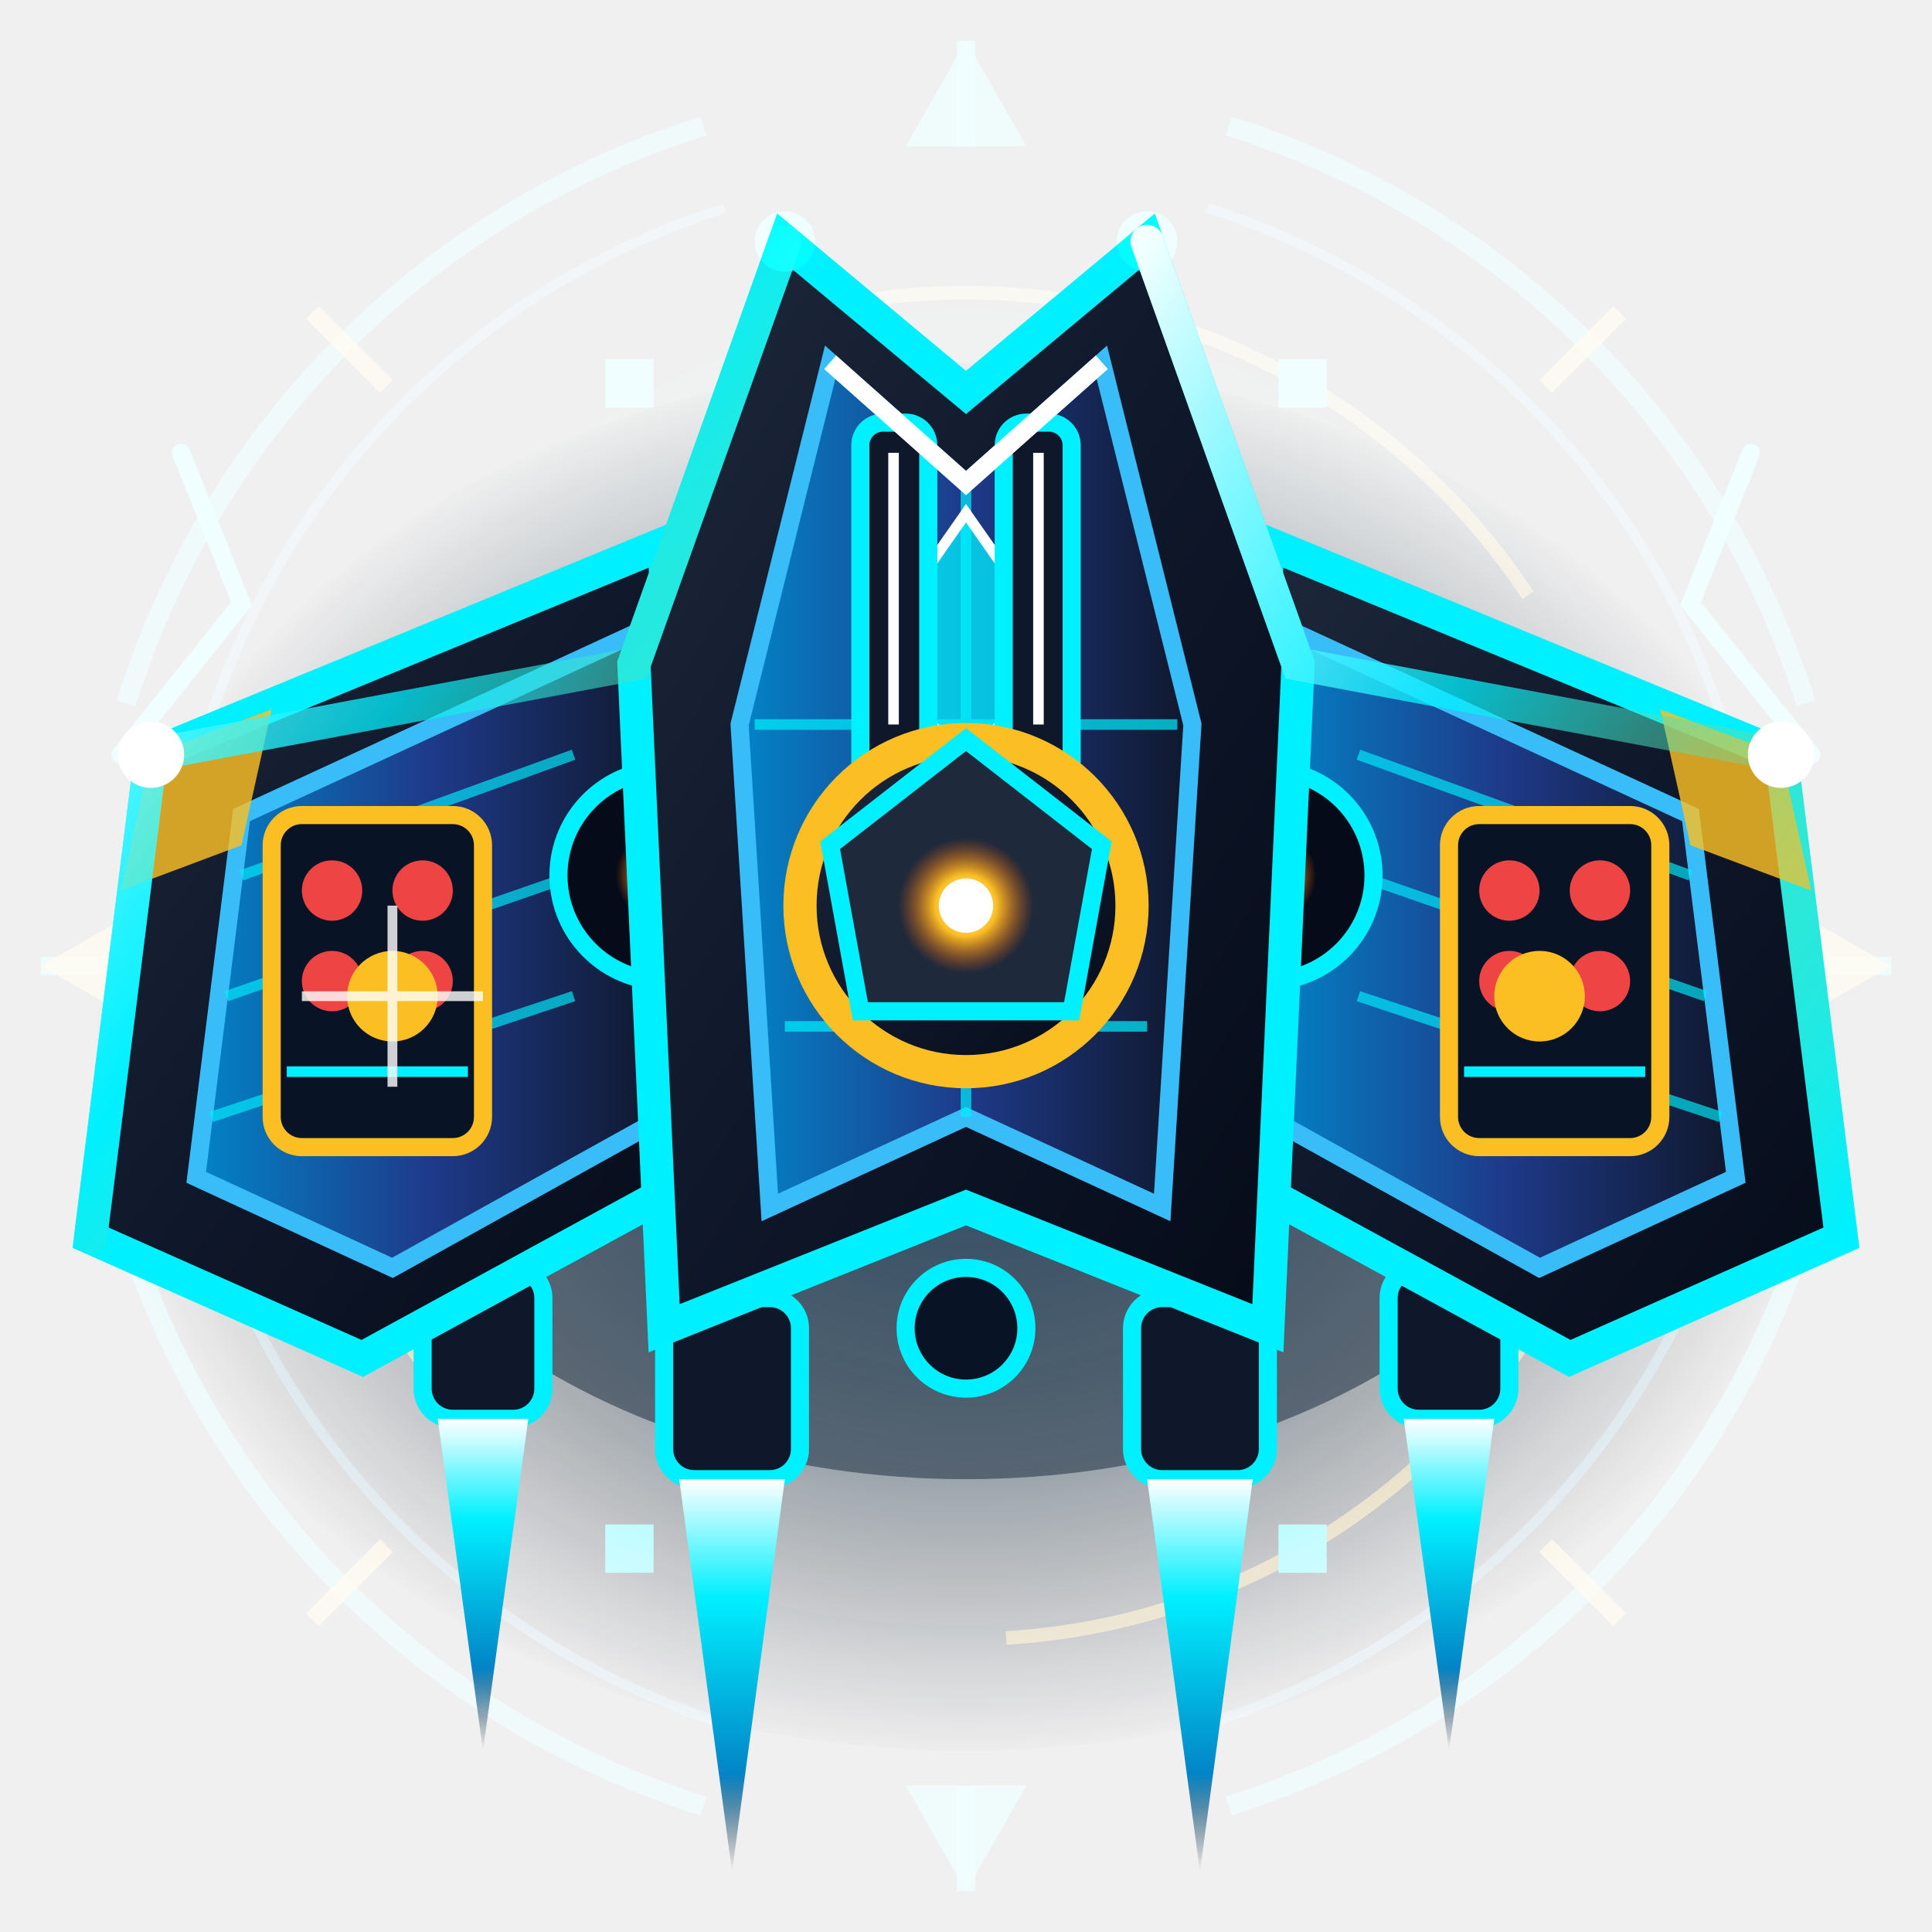
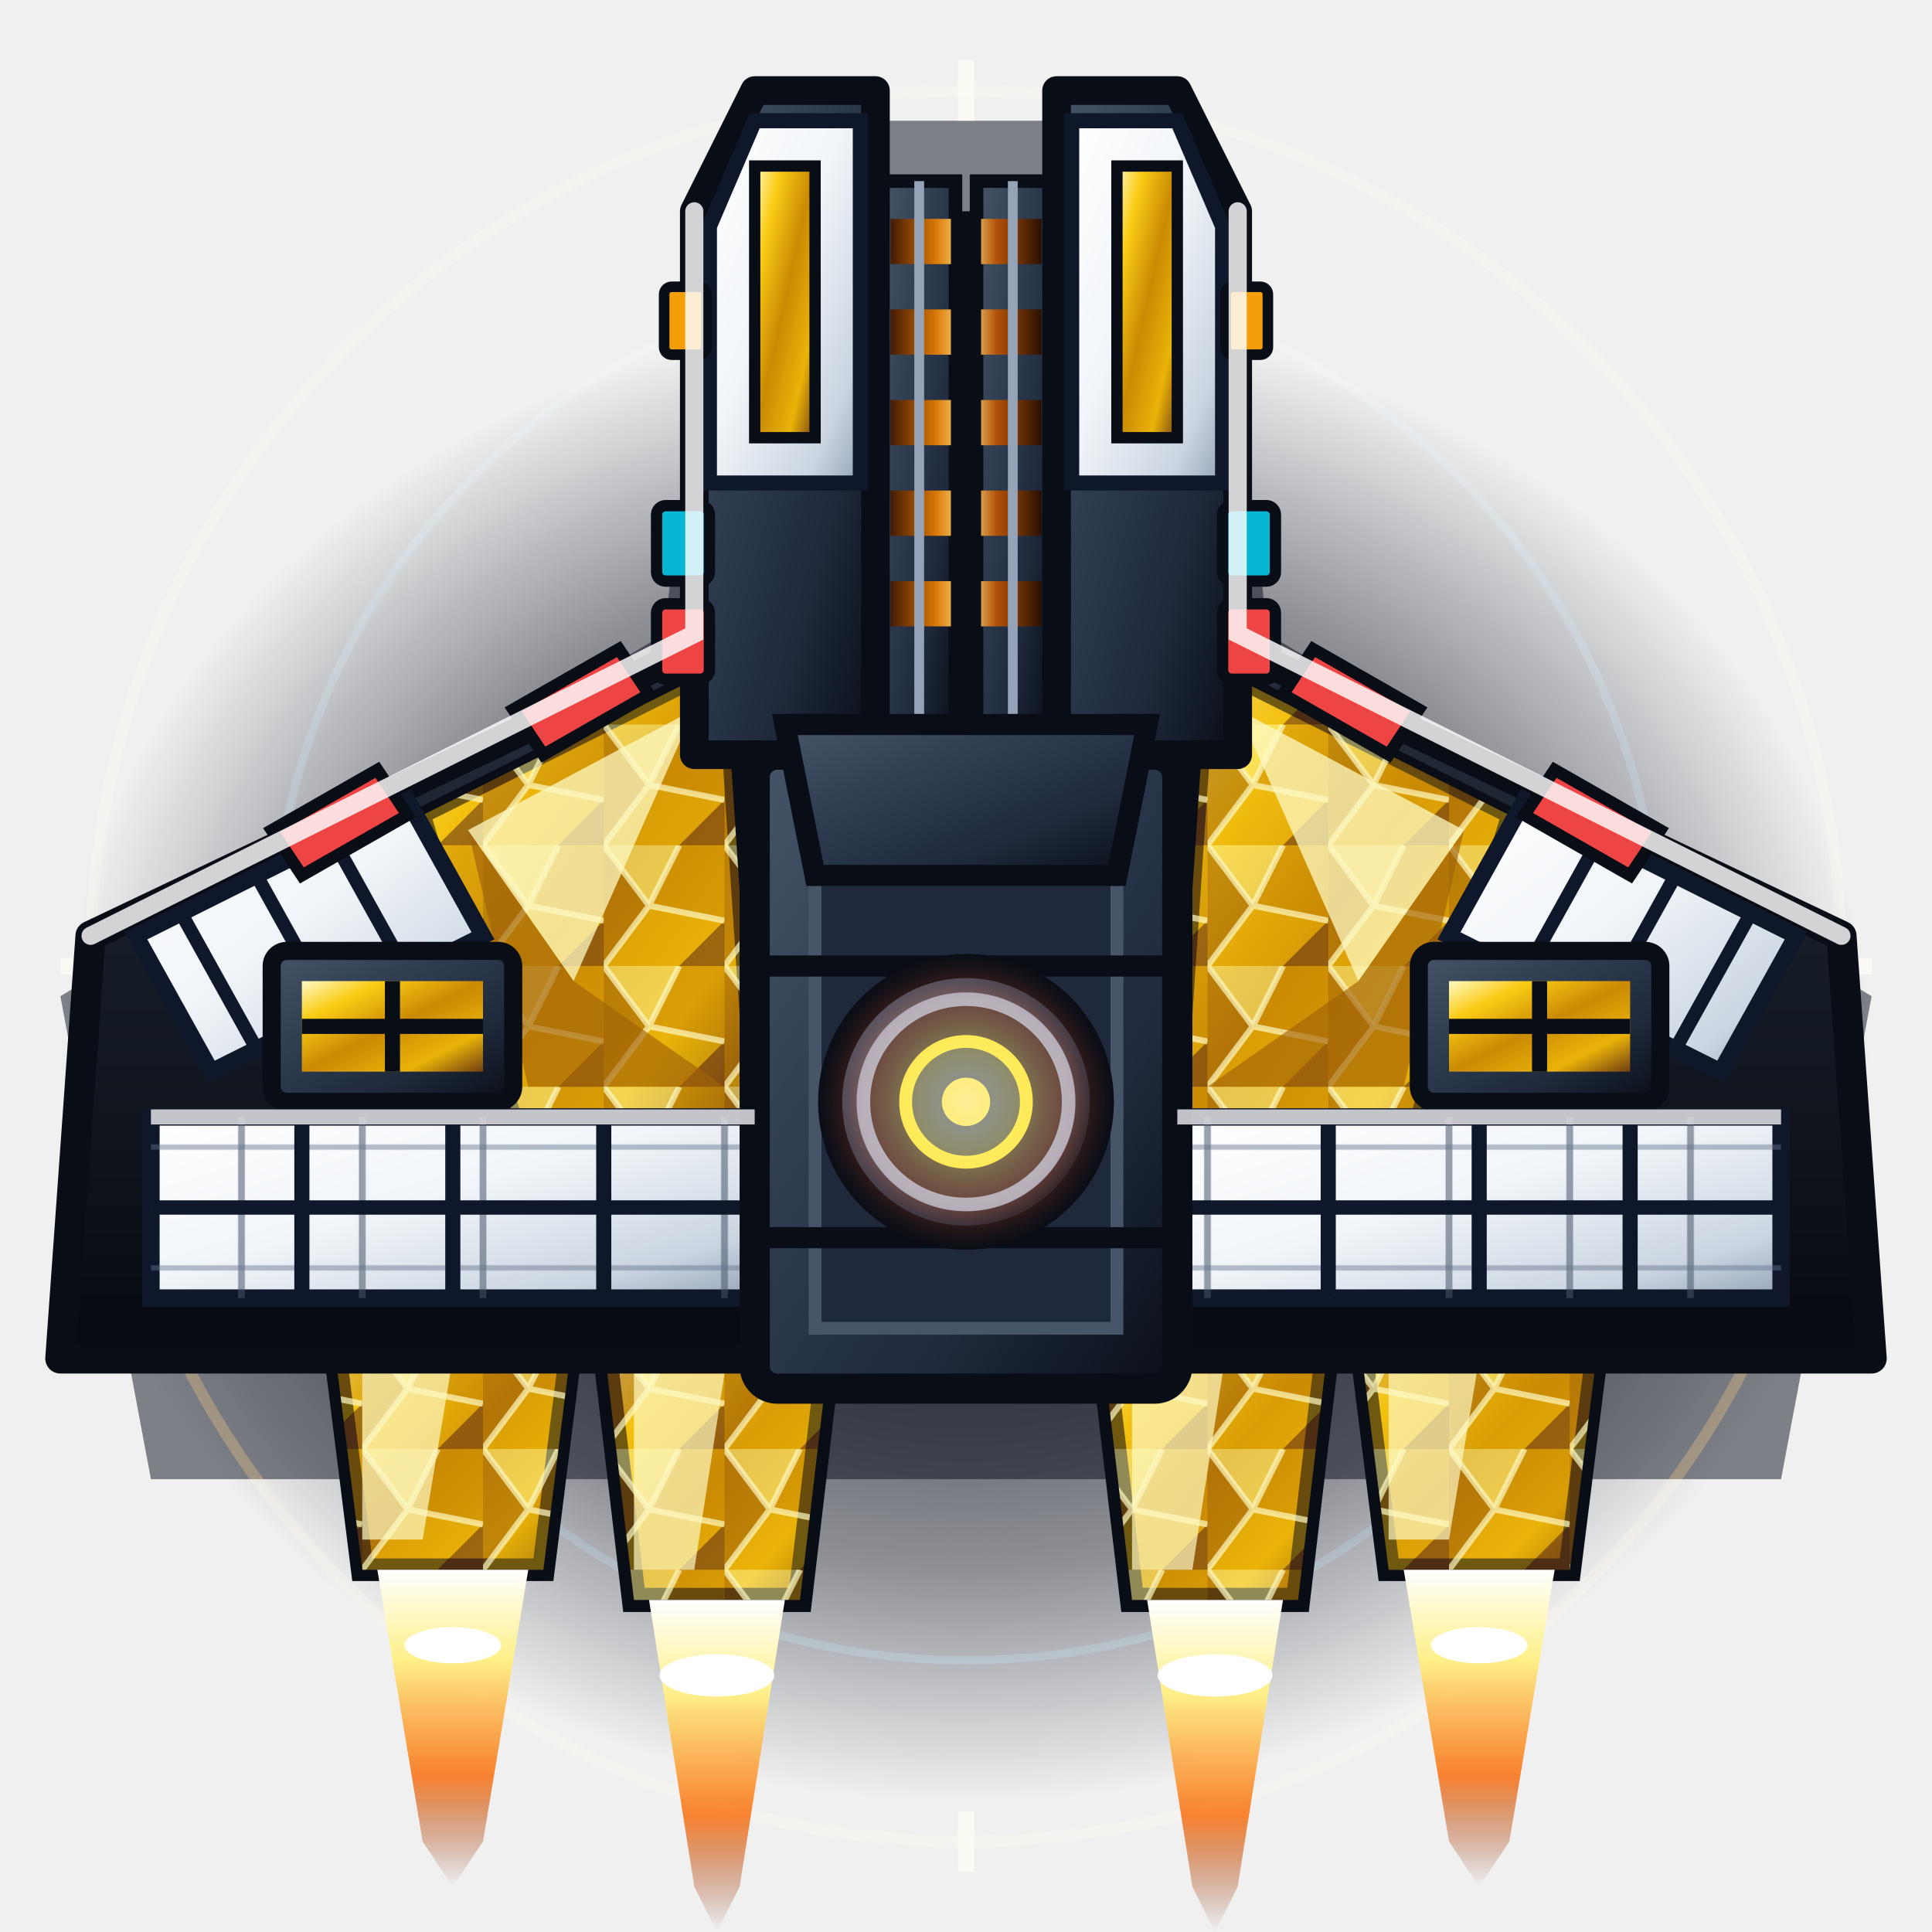
- <svg xmlns="http://www.w3.org/2000/svg" viewBox="0 0 128 128" fill="none" data-rig-id="hull-wing-rig" data-root-anchor="64,64" data-has-aura="true">
+ <svg xmlns="http://www.w3.org/2000/svg" viewBox="0 0 128 128" width="128" height="128" data-rig-id="hull-wing-rig" data-root-anchor="64,64" data-faction="helios" data-has-aura="true">
  <defs>
-     <radialGradient id="hw-cast-shadow" cx="50%" cy="50%" r="50%">
-       <stop offset="0%" stop-color="#020617" stop-opacity="0.75" />
-       <stop offset="60%" stop-color="#030712" stop-opacity="0.35" />
-       <stop offset="100%" stop-color="#030712" stop-opacity="0" />
+     <linearGradient id="hw-titanium-dark" x1="0%" y1="0%" x2="100%" y2="100%">
+       <stop offset="0%" stop-color="#475569" />
+       <stop offset="30%" stop-color="#334155" />
+       <stop offset="70%" stop-color="#1e293b" />
+       <stop offset="100%" stop-color="#090d16" />
+     </linearGradient>
+     <linearGradient id="hw-black-tile" x1="0%" y1="0%" x2="0%" y2="100%">
+       <stop offset="0%" stop-color="#27303f" />
+       <stop offset="50%" stop-color="#141a24" />
+       <stop offset="100%" stop-color="#070a10" />
+     </linearGradient>
+     <linearGradient id="hw-white-tile" x1="0%" y1="0%" x2="100%" y2="100%">
+       <stop offset="0%" stop-color="#ffffff" />
+       <stop offset="45%" stop-color="#f1f5f9" />
+       <stop offset="82%" stop-color="#cbd5e1" />
+       <stop offset="100%" stop-color="#94a3b8" />
+     </linearGradient>
+     <linearGradient id="hw-kapton-gold" x1="0%" y1="0%" x2="100%" y2="100%">
+       <stop offset="0%" stop-color="#fef9c3" />
+       <stop offset="22%" stop-color="#facc15" />
+       <stop offset="50%" stop-color="#ca8a04" />
+       <stop offset="78%" stop-color="#eab308" />
+       <stop offset="100%" stop-color="#713f12" />
+     </linearGradient>
+     <linearGradient id="hw-rail-copper" x1="0%" y1="0%" x2="100%" y2="0%">
+       <stop offset="0%" stop-color="#451a03" />
+       <stop offset="30%" stop-color="#d97706" />
+       <stop offset="50%" stop-color="#fde68a" />
+       <stop offset="70%" stop-color="#b45309" />
+       <stop offset="100%" stop-color="#290f02" />
+     </linearGradient>
+     <linearGradient id="hw-plume-amber" x1="50%" y1="0%" x2="50%" y2="100%">
+       <stop offset="0%" stop-color="#ffffff" />
+       <stop offset="28%" stop-color="#fef08a" />
+       <stop offset="65%" stop-color="#f97316" stop-opacity="0.88" />
+       <stop offset="100%" stop-color="#7c2d12" stop-opacity="0" />
+     </linearGradient>
+     <radialGradient id="hw-core-glow" cx="50%" cy="50%" r="50%">
+       <stop offset="0%" stop-color="#ffffff" />
+       <stop offset="35%" stop-color="#fde047" />
+       <stop offset="70%" stop-color="#ea580c" stop-opacity="0.8" />
+       <stop offset="100%" stop-color="#431407" stop-opacity="0" />
    </radialGradient>
-     <radialGradient id="hw-aura-field" cx="50%" cy="50%" r="50%">
-       <stop offset="0%" stop-color="#38bdf8" stop-opacity="0.28" />
-       <stop offset="55%" stop-color="#0284c7" stop-opacity="0.14" />
-       <stop offset="100%" stop-color="#030712" stop-opacity="0" />
+     <radialGradient id="hw-shadow-grad" cx="50%" cy="50%" r="50%">
+       <stop offset="0%" stop-color="#020617" stop-opacity="0.9" />
+       <stop offset="68%" stop-color="#020617" stop-opacity="0.42" />
+       <stop offset="100%" stop-color="#020617" stop-opacity="0" />
    </radialGradient>
-     <linearGradient id="hw-obsidian" x1="0%" y1="0%" x2="100%" y2="100%">
-       <stop offset="0%" stop-color="#1e293b" />
-       <stop offset="50%" stop-color="#0f172a" />
-       <stop offset="100%" stop-color="#050b18" />
-     </linearGradient>
-     <linearGradient id="hw-wing-plate" x1="0%" y1="0%" x2="100%" y2="0%">
-       <stop offset="0%" stop-color="#0284c7" />
-       <stop offset="50%" stop-color="#1e3a8a" />
-       <stop offset="100%" stop-color="#0f172a" />
-     </linearGradient>
-     <linearGradient id="hw-plume" x1="50%" y1="0%" x2="50%" y2="100%">
-       <stop offset="0%" stop-color="#ffffff" />
-       <stop offset="30%" stop-color="#00f0ff" />
-       <stop offset="75%" stop-color="#0284c7" />
-       <stop offset="100%" stop-color="#030712" stop-opacity="0" />
-     </linearGradient>
-     <linearGradient id="hw-rim-light" x1="0%" y1="0%" x2="100%" y2="100%">
-       <stop offset="0%" stop-color="#ffffff" stop-opacity="0.95" />
-       <stop offset="45%" stop-color="#00f0ff" stop-opacity="0.75" />
-       <stop offset="100%" stop-color="#fbbf24" stop-opacity="0" />
-     </linearGradient>
-     <radialGradient id="hw-joint-glow" cx="50%" cy="50%" r="50%">
-       <stop offset="0%" stop-color="#ffffff" />
-       <stop offset="45%" stop-color="#fbbf24" />
-       <stop offset="100%" stop-color="#ea580c" stop-opacity="0" />
-     </radialGradient>
+     <pattern id="hw-tile-grid" width="8" height="8" patternUnits="userSpaceOnUse">
+       <rect width="8" height="8" fill="none" stroke="#475569" stroke-width="0.45" opacity="0.55" />
+       <line x1="0" y1="4" x2="8" y2="4" stroke="#64748b" stroke-width="0.35" opacity="0.45" />
+     </pattern>
+     <pattern id="hw-kapton-crinkle" width="8" height="8" patternUnits="userSpaceOnUse">
+       <polygon points="0,0 5,0 3,4" fill="#fef08a" opacity="0.55" />
+       <polygon points="5,0 8,0 8,5 3,4" fill="#ca8a04" opacity="0.5" />
+       <polygon points="0,0 3,4 0,8" fill="#a16207" opacity="0.55" />
+       <polygon points="3,4 8,5 5,8 0,8" fill="#eab308" opacity="0.45" />
+       <polygon points="8,5 8,8 5,8" fill="#713f12" opacity="0.65" />
+       <path d="M0,0 L3,4 L8,5 M5,0 L3,4 L0,8" fill="none" stroke="#fef9c3" stroke-width="0.4" opacity="0.7" />
+     </pattern>
  </defs>
  <g id="part-shadow-cast" data-pivot="64,68" data-parent="root" data-z-index="1" data-blend="multiply" style="mix-blend-mode: multiply">
-     <ellipse cx="64" cy="70" rx="58" ry="46" fill="url(#hw-cast-shadow)" />
-     <ellipse cx="64" cy="66" rx="44" ry="32" fill="#020617" fill-opacity="0.45" />
-   </g>
-   <g id="part-aura-ring-outer" data-pivot="64,64" data-parent="root" data-z-index="4" data-blend="screen" data-motion="spin-cw" style="mix-blend-mode: screen">
-     <circle cx="64" cy="64" r="62" fill="url(#hw-aura-field)" />
-     <path fill="none" stroke="#00f0ff" stroke-width="1.3" stroke-opacity="0.72" d="M119.45,82.02 A58.3,58.3 0 0,1 82.02,119.45 M45.98,119.45 A58.3,58.3 0 0,1 8.55,82.02 M8.55,45.98 A58.3,58.3 0 0,1 45.98,8.55 M82.02,8.55 A58.3,58.3 0 0,1 119.45,45.98" stroke-linecap="square" />
-     <path fill="none" stroke="#38bdf8" stroke-width="0.65" stroke-opacity="0.52" d="M114.12,80.29 A52.7,52.7 0 0,1 80.29,114.12 M47.71,114.12 A52.7,52.7 0 0,1 13.88,80.29 M13.88,47.71 A52.7,52.7 0 0,1 47.71,13.88 M80.29,13.88 A52.7,52.7 0 0,1 114.12,47.71" stroke-linecap="square" />
-     <line x1="118.3" y1="64" x2="125.3" y2="64" stroke="#00f0ff" stroke-width="1.2" stroke-opacity="0.82" />
-     <line x1="102.4" y1="102.4" x2="107.3" y2="107.3" stroke="#fbbf24" stroke-width="1.2" stroke-opacity="0.82" />
-     <line x1="64" y1="118.3" x2="64" y2="125.3" stroke="#00f0ff" stroke-width="1.2" stroke-opacity="0.82" />
-     <line x1="25.6" y1="102.4" x2="20.7" y2="107.3" stroke="#fbbf24" stroke-width="1.2" stroke-opacity="0.82" />
-     <line x1="9.7" y1="64" x2="2.7" y2="64" stroke="#00f0ff" stroke-width="1.2" stroke-opacity="0.82" />
-     <line x1="25.6" y1="25.6" x2="20.7" y2="20.7" stroke="#fbbf24" stroke-width="1.2" stroke-opacity="0.82" />
-     <line x1="64" y1="9.7" x2="64" y2="2.7" stroke="#00f0ff" stroke-width="1.2" stroke-opacity="0.82" />
-     <line x1="102.4" y1="25.6" x2="107.3" y2="20.7" stroke="#fbbf24" stroke-width="1.2" stroke-opacity="0.82" />
-     <polygon points="64,2.7 68,9.7 60,9.7" fill="#00f0ff" fill-opacity="0.82" />
-     <polygon points="64,125.3 68,118.3 60,118.3" fill="#00f0ff" fill-opacity="0.82" />
-     <polygon points="2.7,64 9.7,68 9.7,60" fill="#fbbf24" fill-opacity="0.82" />
-     <polygon points="125.3,64 118.3,68 118.3,60" fill="#fbbf24" fill-opacity="0.82" />
-   </g>
-   <g id="part-aura-ring-inner" data-pivot="64,64" data-parent="root" data-z-index="5" data-blend="screen" data-motion="spin-ccw" style="mix-blend-mode: screen">
-     <path fill="none" stroke="#fbbf24" stroke-width="0.9" stroke-opacity="0.68" d="M106.42,77.78 A44.6,44.6 0 0,1 67.11,108.49 M30.86,93.84 A44.6,44.6 0 0,1 23.91,44.45 M54.73,20.37 A44.6,44.6 0 0,1 100.98,39.06" stroke-linecap="square" />
-     <rect x="107" y="62.4" width="3.2" height="3.2" fill="#00f0ff" />
-     <rect x="84.7" y="101" width="3.2" height="3.2" fill="#00f0ff" />
-     <rect x="40.1" y="101" width="3.2" height="3.2" fill="#00f0ff" />
-     <rect x="17.8" y="62.4" width="3.2" height="3.2" fill="#00f0ff" />
-     <rect x="40.1" y="23.8" width="3.2" height="3.2" fill="#00f0ff" />
-     <rect x="84.7" y="23.8" width="3.2" height="3.2" fill="#00f0ff" />
-   </g>
-   <g id="part-quad-thrusters" data-pivot="64,88" data-parent="part-hull-main-body" data-z-index="10" data-blend="normal" data-motion="thrust-pulse">
-     <rect x="28" y="84" width="8" height="10" rx="2" fill="#0f172a" stroke="#00f0ff" stroke-width="1.2" />
-     <rect x="44" y="86" width="9" height="12" rx="2" fill="#0f172a" stroke="#00f0ff" stroke-width="1.2" />
-     <rect x="75" y="86" width="9" height="12" rx="2" fill="#0f172a" stroke="#00f0ff" stroke-width="1.2" />
-     <rect x="92" y="84" width="8" height="10" rx="2" fill="#0f172a" stroke="#00f0ff" stroke-width="1.2" />
-     <polygon points="29,94 32,116 35,94" fill="url(#hw-plume)" />
-     <polygon points="45,98 48.5,124 52,98" fill="url(#hw-plume)" />
-     <polygon points="76,98 79.5,124 83,98" fill="url(#hw-plume)" />
-     <polygon points="93,94 96,116 99,94" fill="url(#hw-plume)" />
-     <circle cx="64" cy="88" r="4" fill="#091326" stroke="#00f0ff" stroke-width="1.2" />
-   </g>
-   <g id="part-heavy-wing-L" data-pivot="44,58" data-parent="part-hull-main-body" data-z-index="20" data-blend="normal" data-motion="wing-flex-left">
-     <path d="M44 36 L10 50 L6 82 L24 90 L46 78 Z" fill="url(#hw-obsidian)" stroke="#00f0ff" stroke-width="2.2" stroke-linejoin="miter" stroke-miterlimit="3" />
-     <path d="M42 42 L16 54 L13 78 L26 84 L44 74 Z" fill="url(#hw-wing-plate)" stroke="#38bdf8" stroke-width="1.2" />
-     <path d="M16 58 L38 50 M15 66 L38 58 M14 74 L38 66" stroke="#00f0ff" stroke-width="0.7" stroke-opacity="0.65" />
-     <polygon points="10,50 18,47 16,56 8,59" fill="#fbbf24" fill-opacity="0.82" />
-     <circle cx="44" cy="58" r="7" fill="#050b18" stroke="#00f0ff" stroke-width="1.2" />
-     <circle cx="44" cy="58" r="3.2" fill="url(#hw-joint-glow)" />
-   </g>
-   <g id="part-heavy-wing-R" data-pivot="84,58" data-parent="part-hull-main-body" data-z-index="20" data-blend="normal" data-motion="wing-flex-right">
-     <path d="M84 36 L118 50 L122 82 L104 90 L82 78 Z" fill="url(#hw-obsidian)" stroke="#00f0ff" stroke-width="2.2" stroke-linejoin="miter" stroke-miterlimit="3" />
-     <path d="M86 42 L112 54 L115 78 L102 84 L84 74 Z" fill="url(#hw-wing-plate)" stroke="#38bdf8" stroke-width="1.2" />
-     <path d="M112 58 L90 50 M113 66 L90 58 M114 74 L90 66" stroke="#00f0ff" stroke-width="0.7" stroke-opacity="0.65" />
-     <polygon points="118,50 110,47 112,56 120,59" fill="#fbbf24" fill-opacity="0.82" />
-     <circle cx="84" cy="58" r="7" fill="#050b18" stroke="#00f0ff" stroke-width="1.2" />
-     <circle cx="84" cy="58" r="3.2" fill="url(#hw-joint-glow)" />
-   </g>
-   <g id="part-missile-hatch-L" data-pivot="26,66" data-parent="part-heavy-wing-L" data-z-index="25" data-blend="normal" data-motion="slide-hatch-left">
-     <rect x="18" y="54" width="14" height="22" rx="2" fill="#091326" stroke="#fbbf24" stroke-width="1.2" />
-     <circle cx="22" cy="59" r="2" fill="#ef4444" />
-     <circle cx="28" cy="59" r="2" fill="#ef4444" />
-     <circle cx="22" cy="65" r="2" fill="#ef4444" />
-     <circle cx="28" cy="65" r="2" fill="#ef4444" />
-     <line x1="19" y1="71" x2="31" y2="71" stroke="#00f0ff" stroke-width="0.7" />
-     <circle cx="26" cy="66" r="3" fill="#fbbf24" />
-     <path d="M 20 66 H 32 M 26 60 V 72" stroke="#ffffff" stroke-width="0.65" stroke-opacity="0.8" />
-   </g>
-   <g id="part-missile-hatch-R" data-pivot="102,66" data-parent="part-heavy-wing-R" data-z-index="25" data-blend="normal" data-motion="slide-hatch-right">
-     <rect x="96" y="54" width="14" height="22" rx="2" fill="#091326" stroke="#fbbf24" stroke-width="1.2" />
-     <circle cx="100" cy="59" r="2" fill="#ef4444" />
-     <circle cx="106" cy="59" r="2" fill="#ef4444" />
-     <circle cx="100" cy="65" r="2" fill="#ef4444" />
-     <circle cx="106" cy="65" r="2" fill="#ef4444" />
-     <line x1="97" y1="71" x2="109" y2="71" stroke="#00f0ff" stroke-width="0.7" />
-     <circle cx="102" cy="66" r="3" fill="#fbbf24" />
+     <ellipse cx="64" cy="70" rx="60" ry="50" fill="url(#hw-shadow-grad)" />
+     <polygon points="48,8 80,8 84,42 124,66 118,98 10,98 4,66 44,42" fill="#020617" opacity="0.48" />
+   </g>
+   <g id="part-aura-ring-outer" data-pivot="64,64" data-parent="root" data-z-index="4" data-blend="screen" style="mix-blend-mode: screen">
+     <circle cx="64" cy="64" r="58" fill="none" stroke="#f59e0b" stroke-width="0.75" opacity="0.32" />
+     <path d="M64,4 L64,8 M124,64 L120,64 M64,124 L64,120 M4,64 L8,64" stroke="#fde047" stroke-width="1.1" opacity="0.65" />
+   </g>
+   <g id="part-aura-ring-inner" data-pivot="64,64" data-parent="root" data-z-index="5" data-blend="screen" style="mix-blend-mode: screen">
+     <circle cx="64" cy="64" r="46" fill="none" stroke="#38bdf8" stroke-width="0.55" opacity="0.24" />
+   </g>
+   <g id="part-quad-thrusters" data-pivot="64,94" data-parent="part-hull-main-body" data-z-index="10" data-blend="normal">
+     <polygon points="22,88 38,88 36,104 24,104" fill="url(#hw-kapton-gold)" stroke="#090d16" stroke-width="1.5" />
+     <polygon points="22,88 38,88 36,104 24,104" fill="url(#hw-kapton-crinkle)" />
+     <polygon points="90,88 106,88 104,104 92,104" fill="url(#hw-kapton-gold)" stroke="#090d16" stroke-width="1.5" />
+     <polygon points="90,88 106,88 104,104 92,104" fill="url(#hw-kapton-crinkle)" />
+     <polygon points="40,89 55,89 53,106 42,106" fill="url(#hw-kapton-gold)" stroke="#090d16" stroke-width="1.6" />
+     <polygon points="40,89 55,89 53,106 42,106" fill="url(#hw-kapton-crinkle)" />
+     <polygon points="73,89 88,89 86,106 75,106" fill="url(#hw-kapton-gold)" stroke="#090d16" stroke-width="1.6" />
+     <polygon points="73,89 88,89 86,106 75,106" fill="url(#hw-kapton-crinkle)" />
+     <polygon points="24,90 30,90 28,102 24,102" fill="#fef9c3" opacity="0.7" />
+     <polygon points="42,91 48,91 46,104 42,104" fill="#fef9c3" opacity="0.7" />
+     <polygon points="75,91 81,91 79,104 75,104" fill="#fef9c3" opacity="0.7" />
+     <polygon points="92,90 98,90 96,102 92,102" fill="#fef9c3" opacity="0.7" />
+     <rect x="22" y="87" width="84" height="2.5" fill="url(#hw-titanium-dark)" stroke="#090d16" stroke-width="0.9" />
+     <g transform="translate(30,104)">
+       <g>
+         <animateTransform attributeName="transform" type="scale" values="1,0.58;1.08,1.16;0.94,0.7;1,0.58" dur="0.21s" repeatCount="indefinite" />
+         <polygon points="-5,0 5,0 2,18 0,21 -2,18" fill="url(#hw-plume-amber)" />
+         <ellipse cx="0" cy="5" rx="3.2" ry="1.2" fill="#ffffff" />
+       </g>
+     </g>
+     <g transform="translate(47.5,106)">
+       <g>
+         <animateTransform attributeName="transform" type="scale" values="1,0.62;1.1,1.2;0.92,0.72;1,0.62" dur="0.19s" repeatCount="indefinite" />
+         <polygon points="-4.5,0 4.5,0 1.5,19 0,22 -1.5,19" fill="url(#hw-plume-amber)" />
+         <ellipse cx="0" cy="5" rx="3.8" ry="1.4" fill="#ffffff" />
+       </g>
+     </g>
+     <g transform="translate(80.5,106)">
+       <g>
+         <animateTransform attributeName="transform" type="scale" values="1,0.65;1.08,1.18;0.94,0.68;1,0.65" dur="0.20s" repeatCount="indefinite" />
+         <polygon points="-4.5,0 4.5,0 1.5,19 0,22 -1.5,19" fill="url(#hw-plume-amber)" />
+         <ellipse cx="0" cy="5" rx="3.8" ry="1.4" fill="#ffffff" />
+       </g>
+     </g>
+     <g transform="translate(98,104)">
+       <g>
+         <animateTransform attributeName="transform" type="scale" values="1,0.6;1.08,1.15;0.94,0.72;1,0.6" dur="0.23s" repeatCount="indefinite" />
+         <polygon points="-5,0 5,0 2,18 0,21 -2,18" fill="url(#hw-plume-amber)" />
+         <ellipse cx="0" cy="5" rx="3.2" ry="1.2" fill="#ffffff" />
+       </g>
+     </g>
+   </g>
+   <g id="part-heavy-wing-L" data-pivot="44,68" data-parent="part-hull-main-body" data-z-index="20" data-blend="normal">
+     <polygon points="48,42 6,62 4,90 52,90" fill="url(#hw-black-tile)" stroke="#090d16" stroke-width="2.0" stroke-linejoin="round" />
+     <polygon points="48,44 28,54 34,74 50,74" fill="url(#hw-kapton-gold)" stroke="#090d16" stroke-width="1.1" />
+     <polygon points="48,44 28,54 34,74 50,74" fill="url(#hw-kapton-crinkle)" />
+     <polygon points="46,47 31,55 38,65" fill="#fef9c3" opacity="0.75" />
+     <polygon points="31,55 35,72 48,72 38,65" fill="#a16207" opacity="0.65" />
+     <polygon points="27,53 9,62 14,71 32,62" fill="url(#hw-white-tile)" stroke="#0f172a" stroke-width="1.1" />
+     <line x1="22" y1="55.5" x2="27" y2="64.5" stroke="#0f172a" stroke-width="0.9" />
+     <line x1="17" y1="58" x2="22" y2="67" stroke="#0f172a" stroke-width="0.9" />
+     <line x1="12" y1="60.5" x2="17" y2="69.5" stroke="#0f172a" stroke-width="0.9" />
+     <rect x="10" y="74" width="40" height="12" fill="url(#hw-white-tile)" stroke="#0f172a" stroke-width="1.15" />
+     <rect x="10" y="74" width="40" height="12" fill="url(#hw-tile-grid)" />
+     <line x1="20" y1="74" x2="20" y2="86" stroke="#0f172a" stroke-width="1.0" />
+     <line x1="30" y1="74" x2="30" y2="86" stroke="#0f172a" stroke-width="1.0" />
+     <line x1="40" y1="74" x2="40" y2="86" stroke="#0f172a" stroke-width="1.0" />
+     <line x1="10" y1="80" x2="50" y2="80" stroke="#0f172a" stroke-width="0.95" />
+     <polygon points="34,47 41,43 43,46 36,50" fill="#ef4444" stroke="#090d16" stroke-width="0.8" />
+     <polygon points="18,55 25,51 27,54 20,58" fill="#ef4444" stroke="#090d16" stroke-width="0.8" />
+   </g>
+   <g id="part-heavy-wing-R" data-pivot="84,68" data-parent="part-hull-main-body" data-z-index="20" data-blend="normal">
+     <polygon points="80,42 122,62 124,90 76,90" fill="url(#hw-black-tile)" stroke="#090d16" stroke-width="2.0" stroke-linejoin="round" />
+     <polygon points="80,44 100,54 94,74 78,74" fill="url(#hw-kapton-gold)" stroke="#090d16" stroke-width="1.1" />
+     <polygon points="80,44 100,54 94,74 78,74" fill="url(#hw-kapton-crinkle)" />
+     <polygon points="82,47 97,55 90,65" fill="#fef9c3" opacity="0.75" />
+     <polygon points="97,55 93,72 80,72 90,65" fill="#a16207" opacity="0.65" />
+     <polygon points="101,53 119,62 114,71 96,62" fill="url(#hw-white-tile)" stroke="#0f172a" stroke-width="1.1" />
+     <line x1="106" y1="55.5" x2="101" y2="64.5" stroke="#0f172a" stroke-width="0.9" />
+     <line x1="111" y1="58" x2="106" y2="67" stroke="#0f172a" stroke-width="0.9" />
+     <line x1="116" y1="60.5" x2="111" y2="69.5" stroke="#0f172a" stroke-width="0.9" />
+     <rect x="78" y="74" width="40" height="12" fill="url(#hw-white-tile)" stroke="#0f172a" stroke-width="1.15" />
+     <rect x="78" y="74" width="40" height="12" fill="url(#hw-tile-grid)" />
+     <line x1="88" y1="74" x2="88" y2="86" stroke="#0f172a" stroke-width="1.0" />
+     <line x1="98" y1="74" x2="98" y2="86" stroke="#0f172a" stroke-width="1.0" />
+     <line x1="108" y1="74" x2="108" y2="86" stroke="#0f172a" stroke-width="1.0" />
+     <line x1="78" y1="80" x2="118" y2="80" stroke="#0f172a" stroke-width="0.95" />
+     <polygon points="94,47 87,43 85,46 92,50" fill="#ef4444" stroke="#090d16" stroke-width="0.8" />
+     <polygon points="110,55 103,51 101,54 108,58" fill="#ef4444" stroke="#090d16" stroke-width="0.8" />
+   </g>
+   <g id="part-missile-hatch-L" data-pivot="26,68" data-parent="part-heavy-wing-L" data-z-index="25" data-blend="normal">
+     <rect x="18" y="63" width="16" height="10" rx="1" fill="url(#hw-titanium-dark)" stroke="#090d16" stroke-width="1.2" />
+     <rect x="20" y="65" width="12" height="6" fill="url(#hw-kapton-gold)" />
+     <line x1="20" y1="68" x2="32" y2="68" stroke="#090d16" stroke-width="1.0" />
+     <line x1="26" y1="65" x2="26" y2="71" stroke="#090d16" stroke-width="1.0" />
+   </g>
+   <g id="part-missile-hatch-R" data-pivot="102,68" data-parent="part-heavy-wing-R" data-z-index="25" data-blend="normal">
+     <rect x="94" y="63" width="16" height="10" rx="1" fill="url(#hw-titanium-dark)" stroke="#090d16" stroke-width="1.2" />
+     <rect x="96" y="65" width="12" height="6" fill="url(#hw-kapton-gold)" />
+     <line x1="96" y1="68" x2="108" y2="68" stroke="#090d16" stroke-width="1.0" />
+     <line x1="102" y1="65" x2="102" y2="71" stroke="#090d16" stroke-width="1.0" />
  </g>
  <g id="part-hull-main-body" data-pivot="64,64" data-parent="root" data-z-index="30" data-blend="normal">
-     <path d="M52 16 L64 26 L76 16 L86 44 L84 88 L64 80 L44 88 L42 44 Z" fill="url(#hw-obsidian)" stroke="#00f0ff" stroke-width="2.2" stroke-linejoin="miter" stroke-miterlimit="3" />
-     <polygon points="55,24 64,32 73,24 79,48 77,80 64,74 51,80 49,48" fill="url(#hw-wing-plate)" stroke="#38bdf8" stroke-width="1.2" />
-     <path d="M64 32 L64 74 M50 48 L78 48 M52 68 L76 68" stroke="#00f0ff" stroke-width="0.7" stroke-opacity="0.7" />
-     <polygon points="64,34 71,44 64,50 57,44" fill="#00f0ff" fill-opacity="0.75" stroke="#ffffff" stroke-width="0.7" />
-   </g>
-   <g id="part-main-cannon-barrels" data-pivot="64,54" data-parent="part-main-turret" data-z-index="38" data-blend="normal" data-motion="recoil-y">
-     <rect x="57" y="28" width="4.5" height="24" rx="1.5" fill="#0f172a" stroke="#00f0ff" stroke-width="1.2" />
-     <rect x="66.5" y="28" width="4.5" height="24" rx="1.5" fill="#0f172a" stroke="#00f0ff" stroke-width="1.2" />
-     <line x1="59.2" y1="30" x2="59.2" y2="48" stroke="#ffffff" stroke-width="0.7" />
-     <line x1="68.8" y1="30" x2="68.8" y2="48" stroke="#ffffff" stroke-width="0.7" />
-     <circle cx="64" cy="54" r="4" fill="#091326" stroke="#fbbf24" stroke-width="1.2" />
-   </g>
-   <g id="part-main-turret" data-pivot="64,60" data-parent="part-hull-main-body" data-z-index="40" data-blend="normal" data-motion="aim-rotate-360">
-     <circle cx="64" cy="60" r="11" fill="url(#hw-obsidian)" stroke="#fbbf24" stroke-width="2.2" />
-     <polygon points="64,49 73,56 71,67 57,67 55,56" fill="#1e293b" stroke="#00f0ff" stroke-width="1.2" />
-     <circle cx="64" cy="60" r="4.5" fill="url(#hw-joint-glow)" />
-     <circle cx="64" cy="60" r="1.8" fill="#ffffff" />
+     <rect x="50" y="50" width="28" height="42" rx="1.5" fill="url(#hw-titanium-dark)" stroke="#090d16" stroke-width="2.0" />
+     <rect x="54" y="54" width="20" height="34" fill="#1e293b" stroke="#475569" stroke-width="0.85" />
+     <line x1="50" y1="64" x2="78" y2="64" stroke="#090d16" stroke-width="1.4" />
+     <line x1="50" y1="82" x2="78" y2="82" stroke="#090d16" stroke-width="1.4" />
+     <polygon points="46,50 46,14 50,6 58,6 58,50" fill="url(#hw-titanium-dark)" stroke="#090d16" stroke-width="1.9" stroke-linejoin="round" />
+     <polygon points="47,32 47,15 50,8 57,8 57,32" fill="url(#hw-white-tile)" stroke="#0f172a" stroke-width="1.0" />
+     <rect x="50" y="11" width="4" height="18" fill="url(#hw-kapton-gold)" stroke="#090d16" stroke-width="0.75" />
+     <rect x="43.5" y="40" width="3.5" height="5" rx="0.6" fill="#ef4444" stroke="#090d16" stroke-width="0.75" />
+     <rect x="43.5" y="33.5" width="3.5" height="5" rx="0.6" fill="#06b6d4" stroke="#090d16" stroke-width="0.75" />
+     <rect x="44" y="19" width="2.8" height="4.5" rx="0.5" fill="#f59e0b" stroke="#090d16" stroke-width="0.7" />
+     <polygon points="82,50 82,14 78,6 70,6 70,50" fill="url(#hw-titanium-dark)" stroke="#090d16" stroke-width="1.9" stroke-linejoin="round" />
+     <polygon points="81,32 81,15 78,8 71,8 71,32" fill="url(#hw-white-tile)" stroke="#0f172a" stroke-width="1.0" />
+     <rect x="74" y="11" width="4" height="18" fill="url(#hw-kapton-gold)" stroke="#090d16" stroke-width="0.75" />
+     <rect x="81" y="40" width="3.5" height="5" rx="0.6" fill="#ef4444" stroke="#090d16" stroke-width="0.75" />
+     <rect x="81" y="33.5" width="3.5" height="5" rx="0.6" fill="#06b6d4" stroke="#090d16" stroke-width="0.75" />
+     <rect x="81.2" y="19" width="2.8" height="4.5" rx="0.5" fill="#f59e0b" stroke="#090d16" stroke-width="0.7" />
+     <rect x="58" y="14" width="12" height="36" fill="#090d16" />
+   </g>
+   <g id="part-main-cannon-barrels" data-pivot="64,50" data-parent="part-main-turret" data-z-index="38" data-blend="normal">
+     <rect x="58.5" y="12" width="4.8" height="38" fill="url(#hw-titanium-dark)" stroke="#090d16" stroke-width="0.9" />
+     <rect x="64.7" y="12" width="4.8" height="38" fill="url(#hw-titanium-dark)" stroke="#090d16" stroke-width="0.9" />
+     <path d="M59,16 H63 M59,22 H63 M59,28 H63 M59,34 H63 M59,40 H63 M65,16 H69 M65,22 H69 M65,28 H69 M65,34 H69 M65,40 H69" stroke="url(#hw-rail-copper)" stroke-width="3.0" />
+     <line x1="60.9" y1="12" x2="60.9" y2="50" stroke="#94a3b8" stroke-width="0.65" />
+     <line x1="67.1" y1="12" x2="67.1" y2="50" stroke="#94a3b8" stroke-width="0.65" />
+   </g>
+   <g id="part-main-turret" data-pivot="64,73" data-parent="part-hull-main-body" data-z-index="40" data-blend="normal">
+     <polygon points="52,48 76,48 74,58 54,58" fill="url(#hw-titanium-dark)" stroke="#090d16" stroke-width="1.4" />
+     <circle cx="64" cy="73" r="9.0" fill="url(#hw-titanium-dark)" stroke="#090d16" stroke-width="1.6" />
+     <circle cx="64" cy="73" r="6.8" fill="#1e293b" stroke="#94a3b8" stroke-width="0.9" />
+     <circle cx="64" cy="73" r="4.0" fill="#334155" stroke="#fde047" stroke-width="0.85" />
+     <circle cx="64" cy="73" r="1.6" fill="#fde047" />
  </g>
  <g id="part-light-rim-wings" data-pivot="64,64" data-parent="part-hull-main-body" data-z-index="45" data-blend="plus-lighter" style="mix-blend-mode: plus-lighter">
-     <path d="M52 16 L42 44 L10 50 L6 82" stroke="url(#hw-rim-light)" stroke-width="2.2" stroke-linecap="round" />
-     <path d="M76 16 L86 44 L118 50 L122 82" stroke="url(#hw-rim-light)" stroke-width="2.2" stroke-linecap="round" />
-     <path d="M55 24 L64 32 L73 24" stroke="#ffffff" stroke-width="1.2" />
-   </g>
-   <g id="part-aura-corona-top" data-pivot="64,64" data-parent="root" data-z-index="65" data-blend="screen" data-motion="pulse-breathe" style="mix-blend-mode: screen">
-     <path d="M8 50 L16 40 L12 30 M120 50 L112 40 L116 30" stroke="#00f0ff" stroke-width="1.2" stroke-linecap="round" />
-     <circle cx="10" cy="50" r="2.2" fill="#ffffff" />
-     <circle cx="118" cy="50" r="2.2" fill="#ffffff" />
-     <circle cx="52" cy="16" r="2" fill="#00f0ff" />
-     <circle cx="76" cy="16" r="2" fill="#00f0ff" />
+     <path d="M46,14 L46,42 L6,62 M82,14 L82,42 L122,62" fill="none" stroke="#ffffff" stroke-width="1.2" stroke-linecap="round" opacity="0.82" />
+     <path d="M10,74 L50,74 M78,74 L118,74" fill="none" stroke="#ffffff" stroke-width="1.0" opacity="0.75" />
+   </g>
+   <g id="part-aura-corona-top" data-pivot="64,64" data-parent="root" data-z-index="65" data-blend="screen" style="mix-blend-mode: screen">
+     <circle cx="64" cy="73" r="10" fill="url(#hw-core-glow)" opacity="0.45" />
  </g>
</svg>
